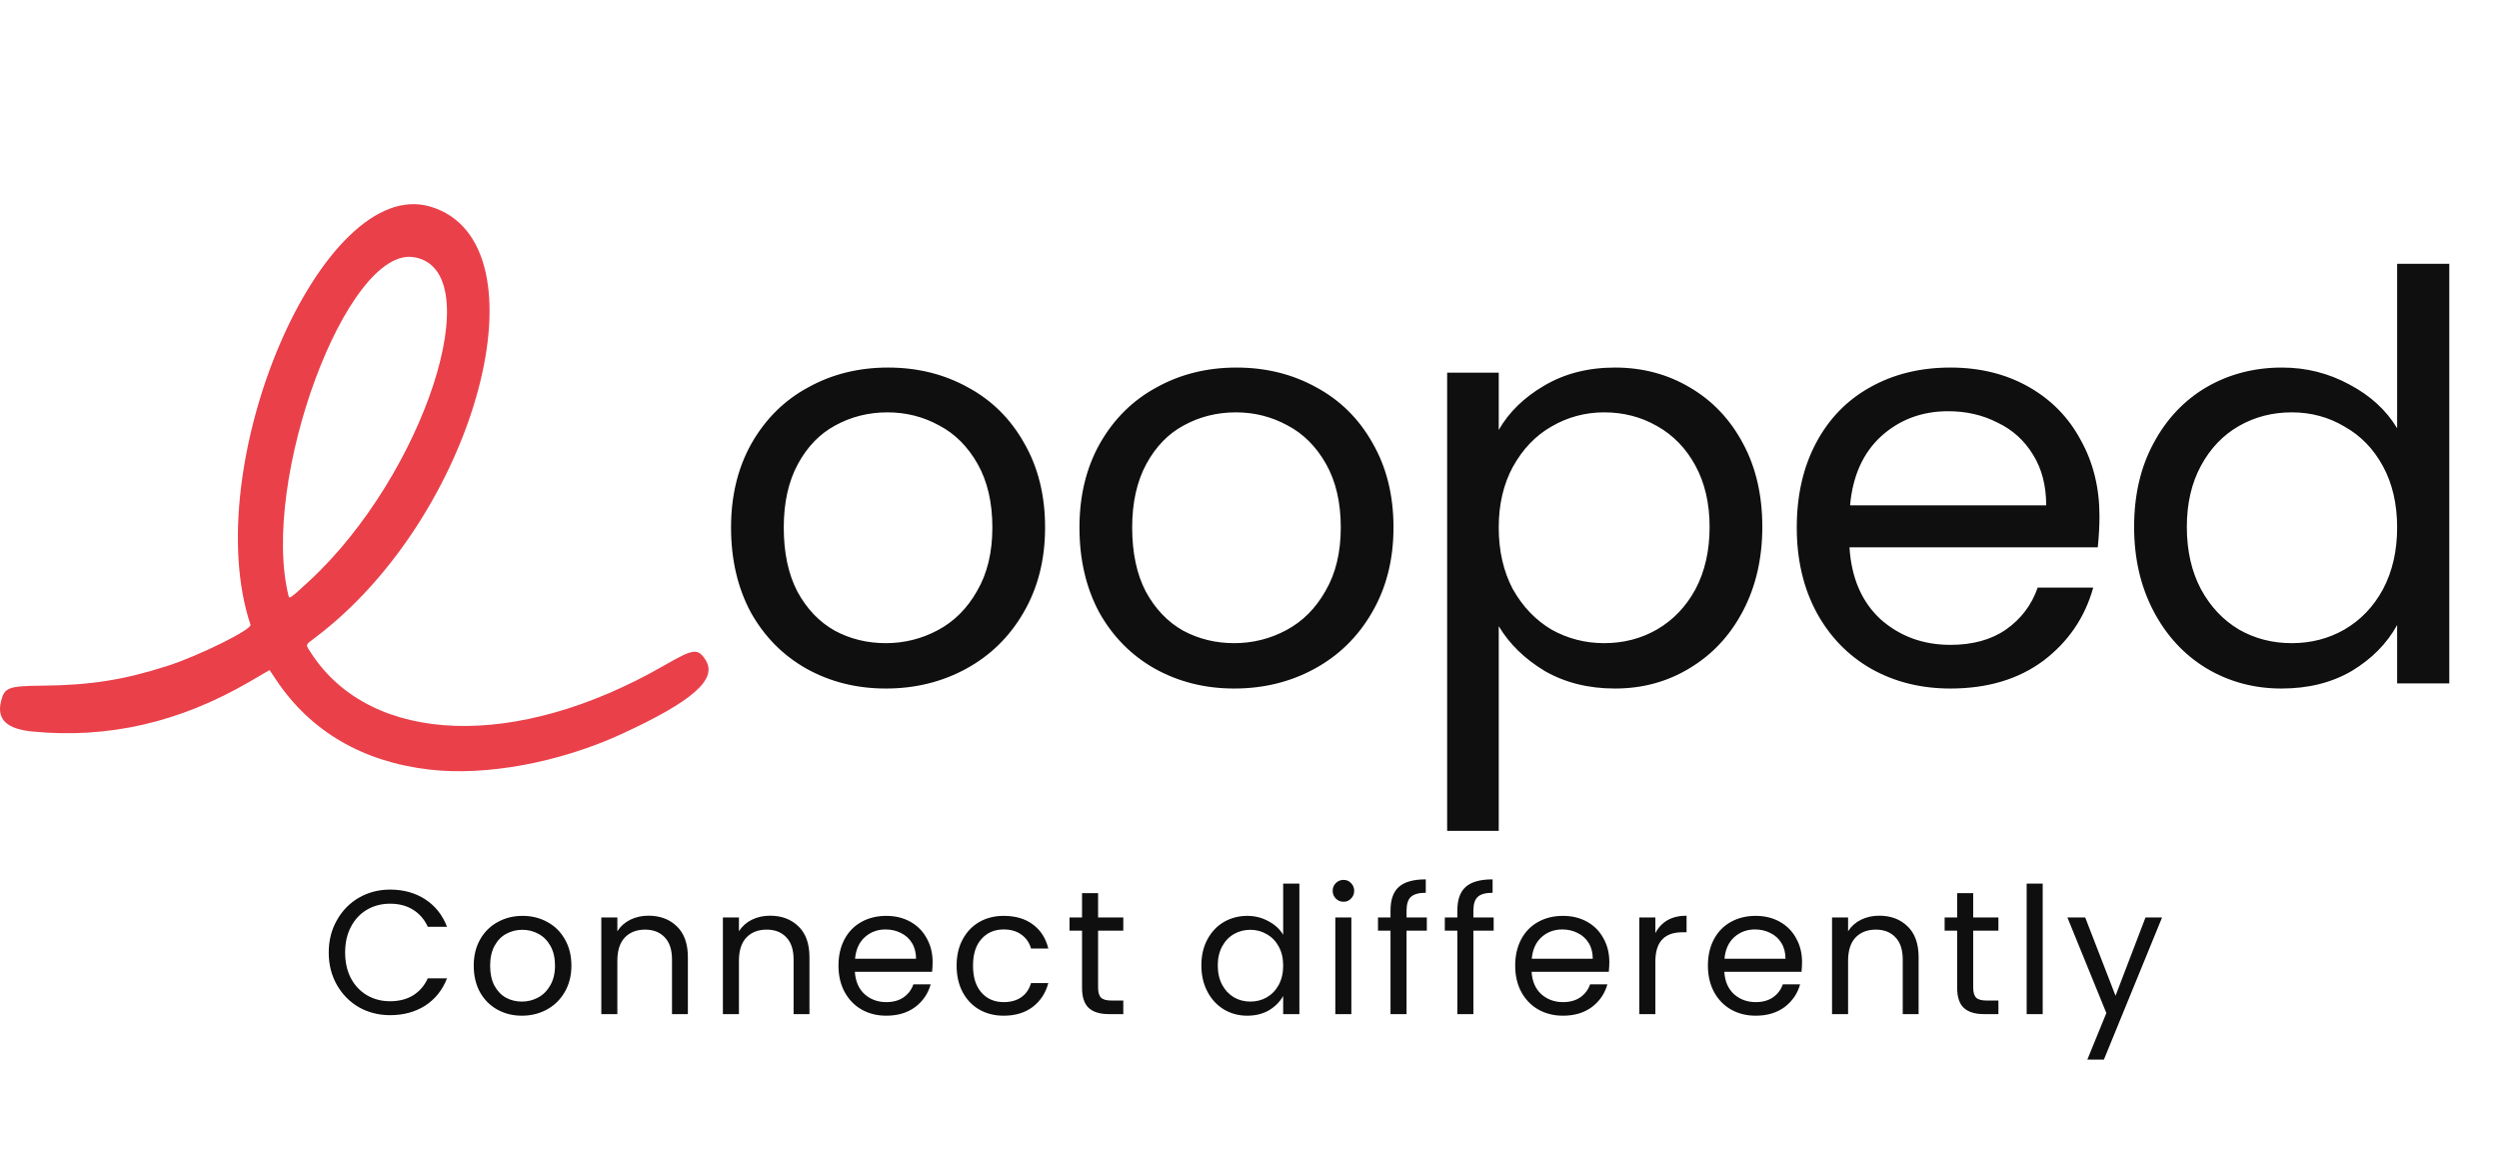
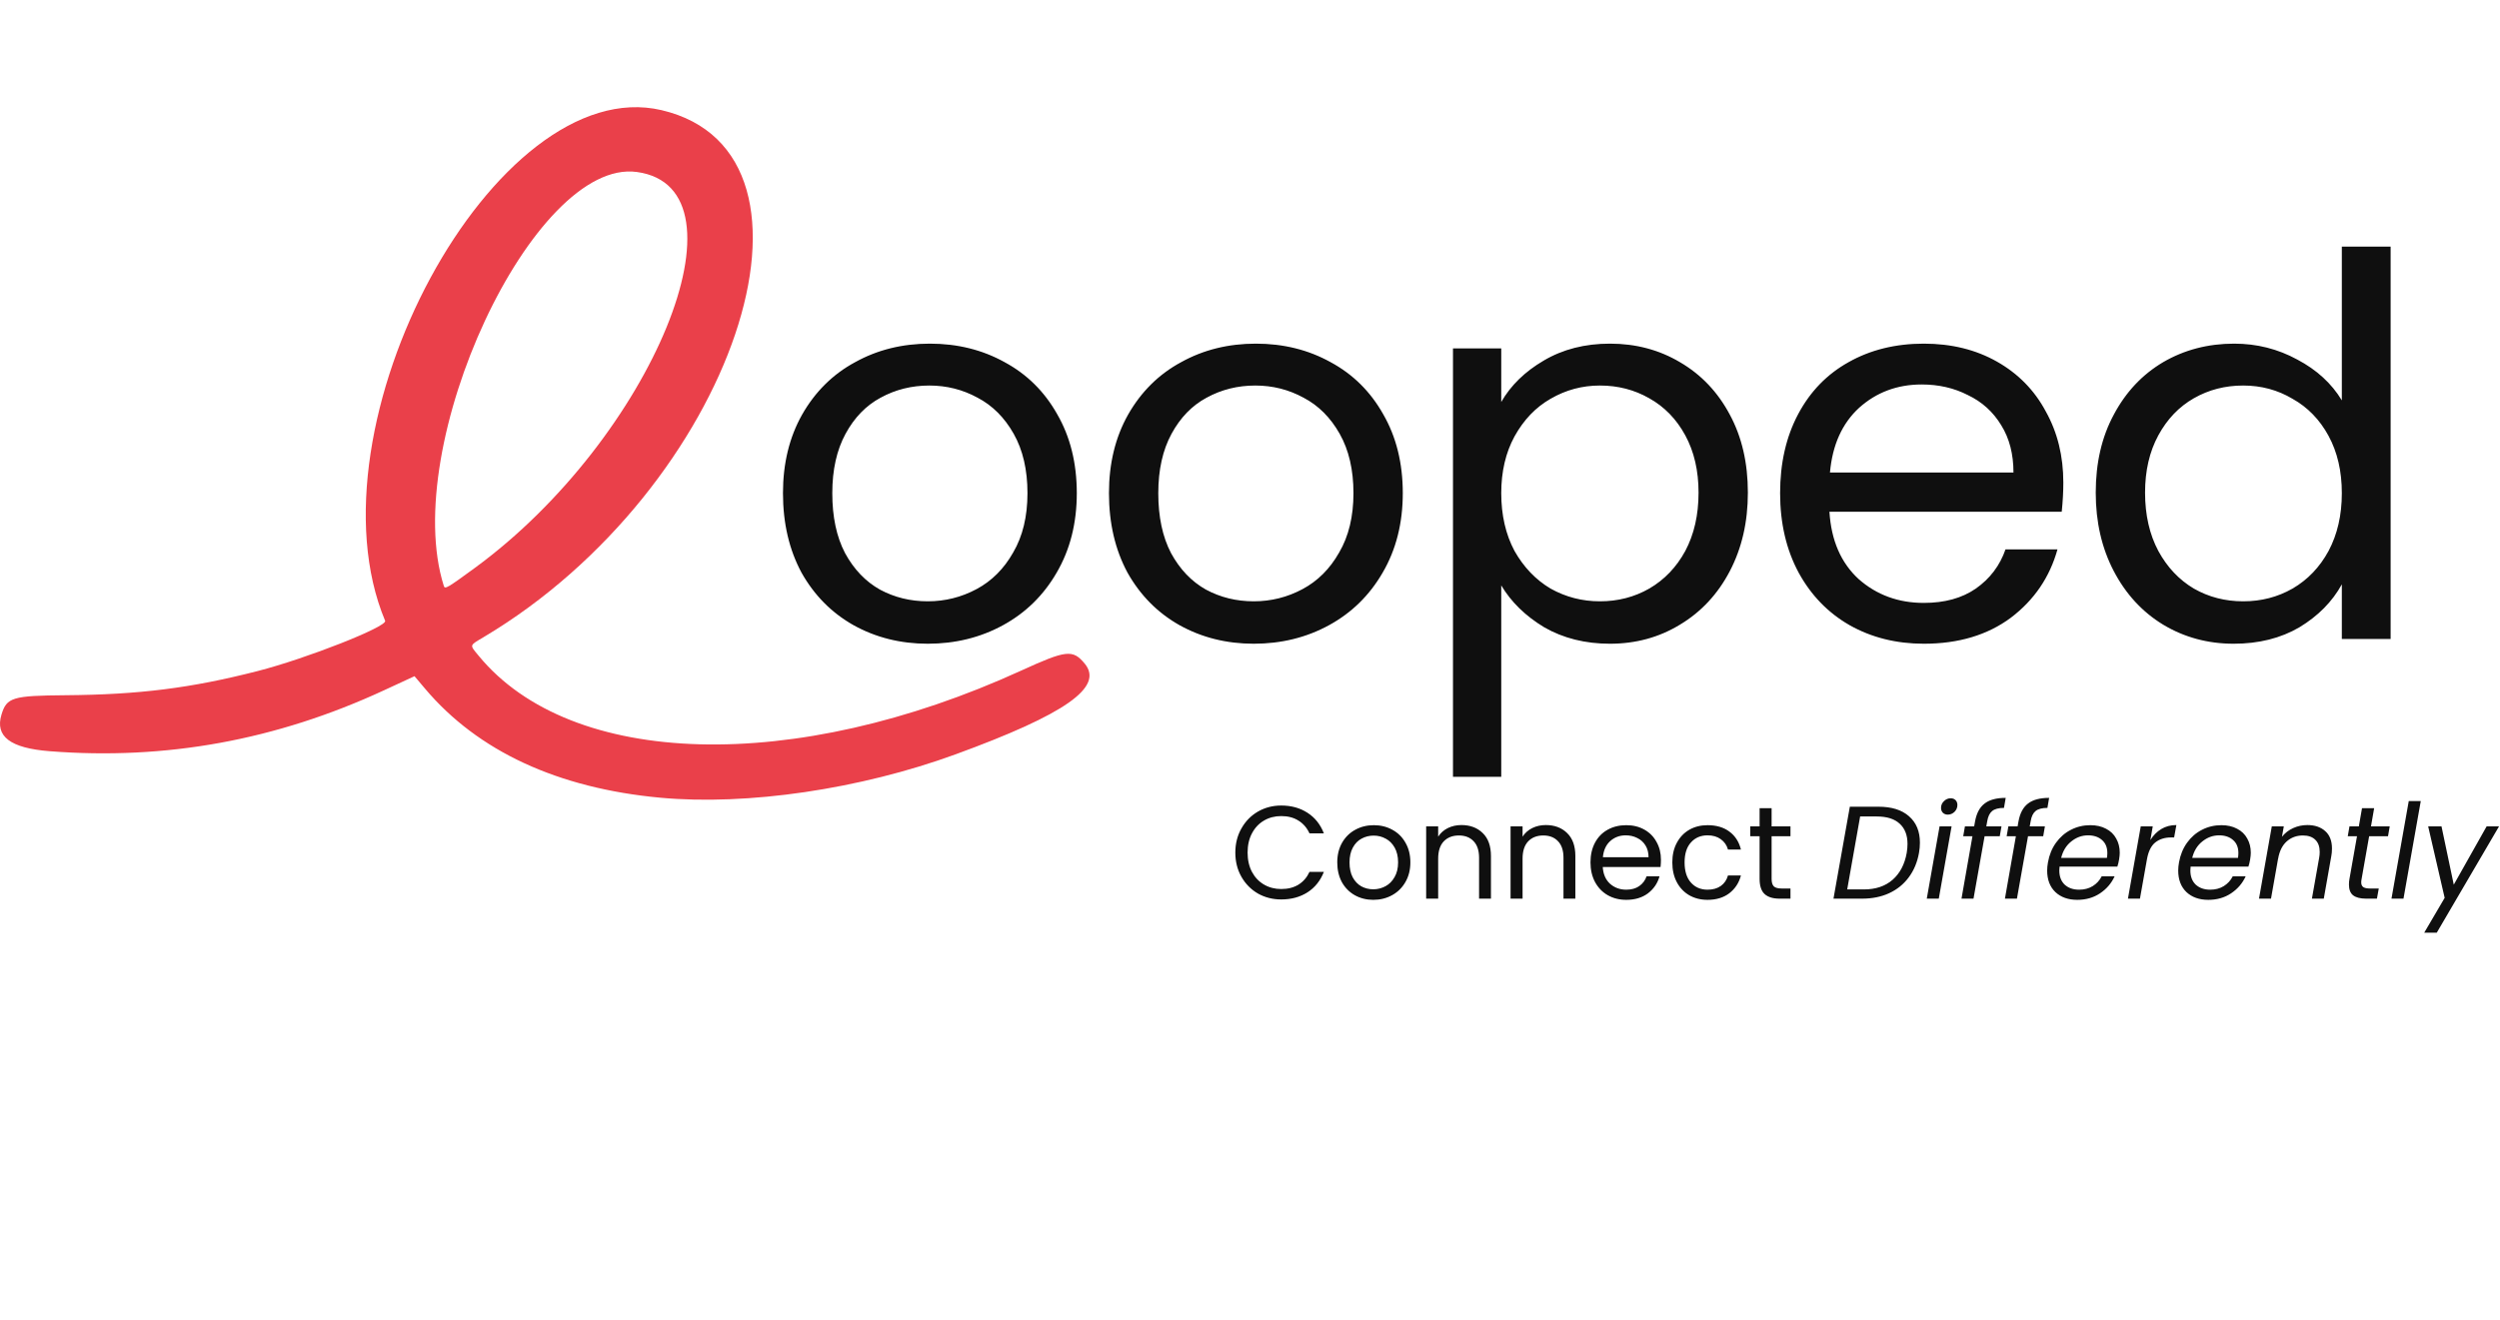
- <svg xmlns="http://www.w3.org/2000/svg" width="567" height="262" viewBox="0 0 567 262" fill="none">
-   <path d="M97.441 174.542C82.304 172.778 70.506 165.896 62.717 154.287L61.163 151.972L56.657 154.596C40.759 163.854 24.451 167.592 7.329 165.904C1.511 165.331 -0.756 163.164 0.219 159.108C0.987 155.907 1.827 155.587 9.663 155.508C20.526 155.4 28.16 154.191 38.012 151.02C45.198 148.707 57.188 142.763 56.831 141.69C44.795 105.494 73.128 39.61 97.615 46.852C124.832 54.901 108.11 117.22 71.353 144.725C69.221 146.321 69.267 146.098 70.634 148.188C84.303 169.076 117.181 170.202 150.689 150.93C157.35 147.098 158.296 146.967 160.053 149.63C162.926 153.987 157.229 159.026 140.996 166.487C126.915 172.959 110.269 176.037 97.441 174.542ZM70.071 131.859C96.241 107.752 111.338 61.345 93.989 58.337C78.714 55.688 58.918 109.095 65.491 135.222C65.653 135.862 66.011 135.599 70.071 131.859Z" fill="#EA404A" />
-   <path d="M200.98 156.158C194.378 156.158 188.376 154.657 182.974 151.656C177.658 148.655 173.456 144.411 170.37 138.923C167.369 133.35 165.868 126.919 165.868 119.631C165.868 112.429 167.412 106.084 170.498 100.597C173.671 95.023 177.958 90.779 183.36 87.864C188.761 84.863 194.806 83.362 201.494 83.362C208.182 83.362 214.227 84.863 219.629 87.864C225.03 90.779 229.275 94.981 232.361 100.468C235.534 105.955 237.12 112.343 237.12 119.631C237.12 126.919 235.491 133.35 232.233 138.923C229.06 144.411 224.73 148.655 219.243 151.656C213.755 154.657 207.668 156.158 200.98 156.158ZM200.98 145.868C205.181 145.868 209.125 144.882 212.812 142.91C216.499 140.938 219.457 137.98 221.686 134.036C224.001 130.092 225.159 125.29 225.159 119.631C225.159 113.972 224.044 109.171 221.815 105.227C219.586 101.283 216.671 98.367 213.069 96.481C209.468 94.509 205.567 93.523 201.366 93.523C197.078 93.523 193.134 94.509 189.533 96.481C186.018 98.367 183.188 101.283 181.045 105.227C178.901 109.171 177.829 113.972 177.829 119.631C177.829 125.376 178.858 130.221 180.916 134.165C183.06 138.109 185.889 141.067 189.404 143.039C192.92 144.925 196.778 145.868 200.98 145.868ZM280.032 156.158C273.429 156.158 267.428 154.657 262.026 151.656C256.71 148.655 252.508 144.411 249.422 138.923C246.421 133.35 244.92 126.919 244.92 119.631C244.92 112.429 246.464 106.084 249.55 100.597C252.723 95.023 257.01 90.779 262.412 87.864C267.813 84.863 273.858 83.362 280.546 83.362C287.234 83.362 293.279 84.863 298.681 87.864C304.082 90.779 308.327 94.981 311.413 100.468C314.586 105.955 316.172 112.343 316.172 119.631C316.172 126.919 314.543 133.35 311.285 138.923C308.112 144.411 303.782 148.655 298.295 151.656C292.807 154.657 286.72 156.158 280.032 156.158ZM280.032 145.868C284.233 145.868 288.177 144.882 291.864 142.91C295.551 140.938 298.509 137.98 300.738 134.036C303.053 130.092 304.211 125.29 304.211 119.631C304.211 113.972 303.096 109.171 300.867 105.227C298.638 101.283 295.722 98.367 292.121 96.481C288.52 94.509 284.619 93.523 280.417 93.523C276.13 93.523 272.186 94.509 268.585 96.481C265.07 98.367 262.24 101.283 260.097 105.227C257.953 109.171 256.881 113.972 256.881 119.631C256.881 125.376 257.91 130.221 259.968 134.165C262.112 138.109 264.941 141.067 268.456 143.039C271.972 144.925 275.83 145.868 280.032 145.868ZM340.049 97.51C342.364 93.48 345.794 90.136 350.338 87.478C354.968 84.734 360.327 83.362 366.415 83.362C372.674 83.362 378.333 84.863 383.392 87.864C388.536 90.865 392.566 95.109 395.481 100.597C398.396 105.998 399.854 112.3 399.854 119.503C399.854 126.619 398.396 132.964 395.481 138.537C392.566 144.111 388.536 148.441 383.392 151.527C378.333 154.614 372.674 156.158 366.415 156.158C360.413 156.158 355.097 154.829 350.467 152.171C345.922 149.427 342.45 146.04 340.049 142.01V188.439H328.345V84.52H340.049V97.51ZM387.893 119.503C387.893 114.187 386.821 109.557 384.678 105.612C382.534 101.668 379.619 98.667 375.932 96.61C372.331 94.552 368.344 93.523 363.971 93.523C359.684 93.523 355.697 94.595 352.01 96.738C348.409 98.796 345.493 101.84 343.264 105.87C341.121 109.814 340.049 114.401 340.049 119.631C340.049 124.947 341.121 129.62 343.264 133.65C345.493 137.594 348.409 140.638 352.01 142.782C355.697 144.84 359.684 145.868 363.971 145.868C368.344 145.868 372.331 144.84 375.932 142.782C379.619 140.638 382.534 137.594 384.678 133.65C386.821 129.62 387.893 124.904 387.893 119.503ZM476.351 117.059C476.351 119.288 476.222 121.646 475.965 124.133H419.632C420.061 131.078 422.419 136.523 426.706 140.467C431.079 144.325 436.352 146.254 442.525 146.254C447.584 146.254 451.786 145.097 455.13 142.782C458.559 140.381 460.96 137.208 462.332 133.264H474.936C473.05 140.038 469.277 145.568 463.618 149.855C457.959 154.057 450.928 156.158 442.525 156.158C435.838 156.158 429.836 154.657 424.52 151.656C419.289 148.655 415.174 144.411 412.173 138.923C409.172 133.35 407.671 126.919 407.671 119.631C407.671 112.343 409.129 105.955 412.044 100.468C414.959 94.981 419.032 90.779 424.262 87.864C429.578 84.863 435.666 83.362 442.525 83.362C449.213 83.362 455.13 84.82 460.274 87.735C465.419 90.65 469.363 94.68 472.107 99.825C474.936 104.884 476.351 110.628 476.351 117.059ZM464.261 114.615C464.261 110.157 463.275 106.341 461.303 103.169C459.331 99.911 456.63 97.467 453.2 95.838C449.856 94.123 446.127 93.266 442.011 93.266C436.095 93.266 431.036 95.152 426.835 98.925C422.719 102.697 420.361 107.928 419.761 114.615H464.261ZM484.211 119.503C484.211 112.3 485.669 105.998 488.584 100.597C491.499 95.109 495.486 90.865 500.545 87.864C505.69 84.863 511.434 83.362 517.779 83.362C523.267 83.362 528.369 84.648 533.084 87.221C537.8 89.707 541.401 93.008 543.888 97.124V59.826H555.72V155H543.888V141.753C541.573 145.954 538.143 149.427 533.599 152.171C529.054 154.829 523.738 156.158 517.651 156.158C511.392 156.158 505.69 154.614 500.545 151.527C495.486 148.441 491.499 144.111 488.584 138.537C485.669 132.964 484.211 126.619 484.211 119.503ZM543.888 119.631C543.888 114.315 542.816 109.685 540.673 105.741C538.529 101.797 535.614 98.796 531.927 96.738C528.326 94.595 524.339 93.523 519.966 93.523C515.593 93.523 511.606 94.552 508.005 96.61C504.404 98.667 501.531 101.668 499.388 105.612C497.244 109.557 496.172 114.187 496.172 119.503C496.172 124.904 497.244 129.62 499.388 133.65C501.531 137.594 504.404 140.638 508.005 142.782C511.606 144.84 515.593 145.868 519.966 145.868C524.339 145.868 528.326 144.84 531.927 142.782C535.614 140.638 538.529 137.594 540.673 133.65C542.816 129.62 543.888 124.947 543.888 119.631Z" fill="#0F0F0F" />
-   <path d="M74.587 216.04C74.587 213.32 75.201 210.88 76.427 208.72C77.654 206.533 79.32 204.827 81.427 203.6C83.561 202.373 85.921 201.76 88.507 201.76C91.547 201.76 94.201 202.493 96.467 203.96C98.734 205.427 100.387 207.507 101.427 210.2H97.067C96.294 208.52 95.174 207.227 93.707 206.32C92.267 205.413 90.534 204.96 88.507 204.96C86.561 204.96 84.814 205.413 83.267 206.32C81.721 207.227 80.507 208.52 79.627 210.2C78.747 211.853 78.307 213.8 78.307 216.04C78.307 218.253 78.747 220.2 79.627 221.88C80.507 223.533 81.721 224.813 83.267 225.72C84.814 226.627 86.561 227.08 88.507 227.08C90.534 227.08 92.267 226.64 93.707 225.76C95.174 224.853 96.294 223.56 97.067 221.88H101.427C100.387 224.547 98.734 226.613 96.467 228.08C94.201 229.52 91.547 230.24 88.507 230.24C85.921 230.24 83.561 229.64 81.427 228.44C79.32 227.213 77.654 225.52 76.427 223.36C75.201 221.2 74.587 218.76 74.587 216.04ZM118.406 230.36C116.352 230.36 114.486 229.893 112.806 228.96C111.152 228.027 109.846 226.707 108.886 225C107.952 223.267 107.486 221.267 107.486 219C107.486 216.76 107.966 214.787 108.926 213.08C109.912 211.347 111.246 210.027 112.926 209.12C114.606 208.187 116.486 207.72 118.566 207.72C120.646 207.72 122.526 208.187 124.206 209.12C125.886 210.027 127.206 211.333 128.166 213.04C129.152 214.747 129.646 216.733 129.646 219C129.646 221.267 129.139 223.267 128.126 225C127.139 226.707 125.792 228.027 124.086 228.96C122.379 229.893 120.486 230.36 118.406 230.36ZM118.406 227.16C119.712 227.16 120.939 226.853 122.086 226.24C123.232 225.627 124.152 224.707 124.846 223.48C125.566 222.253 125.926 220.76 125.926 219C125.926 217.24 125.579 215.747 124.886 214.52C124.192 213.293 123.286 212.387 122.166 211.8C121.046 211.187 119.832 210.88 118.526 210.88C117.192 210.88 115.966 211.187 114.846 211.8C113.752 212.387 112.872 213.293 112.206 214.52C111.539 215.747 111.206 217.24 111.206 219C111.206 220.787 111.526 222.293 112.166 223.52C112.832 224.747 113.712 225.667 114.806 226.28C115.899 226.867 117.099 227.16 118.406 227.16ZM147.112 207.68C149.778 207.68 151.938 208.493 153.592 210.12C155.245 211.72 156.072 214.04 156.072 217.08V230H152.472V217.6C152.472 215.413 151.925 213.747 150.832 212.6C149.738 211.427 148.245 210.84 146.352 210.84C144.432 210.84 142.898 211.44 141.752 212.64C140.632 213.84 140.072 215.587 140.072 217.88V230H136.432V208.08H140.072V211.2C140.792 210.08 141.765 209.213 142.992 208.6C144.245 207.987 145.618 207.68 147.112 207.68ZM174.698 207.68C177.364 207.68 179.524 208.493 181.178 210.12C182.831 211.72 183.658 214.04 183.658 217.08V230H180.058V217.6C180.058 215.413 179.511 213.747 178.418 212.6C177.324 211.427 175.831 210.84 173.938 210.84C172.018 210.84 170.484 211.44 169.338 212.64C168.218 213.84 167.658 215.587 167.658 217.88V230H164.018V208.08H167.658V211.2C168.378 210.08 169.351 209.213 170.578 208.6C171.831 207.987 173.204 207.68 174.698 207.68ZM211.603 218.2C211.603 218.893 211.563 219.627 211.483 220.4H193.963C194.097 222.56 194.83 224.253 196.163 225.48C197.523 226.68 199.163 227.28 201.083 227.28C202.657 227.28 203.963 226.92 205.003 226.2C206.07 225.453 206.817 224.467 207.243 223.24H211.163C210.577 225.347 209.403 227.067 207.643 228.4C205.883 229.707 203.697 230.36 201.083 230.36C199.003 230.36 197.137 229.893 195.483 228.96C193.857 228.027 192.577 226.707 191.643 225C190.71 223.267 190.243 221.267 190.243 219C190.243 216.733 190.697 214.747 191.603 213.04C192.51 211.333 193.777 210.027 195.403 209.12C197.057 208.187 198.95 207.72 201.083 207.72C203.163 207.72 205.003 208.173 206.603 209.08C208.203 209.987 209.43 211.24 210.283 212.84C211.163 214.413 211.603 216.2 211.603 218.2ZM207.843 217.44C207.843 216.053 207.537 214.867 206.923 213.88C206.31 212.867 205.47 212.107 204.403 211.6C203.363 211.067 202.203 210.8 200.923 210.8C199.083 210.8 197.51 211.387 196.203 212.56C194.923 213.733 194.19 215.36 194.003 217.44H207.843ZM217.048 219C217.048 216.733 217.501 214.76 218.408 213.08C219.315 211.373 220.568 210.053 222.168 209.12C223.795 208.187 225.648 207.72 227.728 207.72C230.421 207.72 232.635 208.373 234.368 209.68C236.128 210.987 237.288 212.8 237.848 215.12H233.928C233.555 213.787 232.821 212.733 231.728 211.96C230.661 211.187 229.328 210.8 227.728 210.8C225.648 210.8 223.968 211.52 222.688 212.96C221.408 214.373 220.768 216.387 220.768 219C220.768 221.64 221.408 223.68 222.688 225.12C223.968 226.56 225.648 227.28 227.728 227.28C229.328 227.28 230.661 226.907 231.728 226.16C232.795 225.413 233.528 224.347 233.928 222.96H237.848C237.261 225.2 236.088 227 234.328 228.36C232.568 229.693 230.368 230.36 227.728 230.36C225.648 230.36 223.795 229.893 222.168 228.96C220.568 228.027 219.315 226.707 218.408 225C217.501 223.293 217.048 221.293 217.048 219ZM249.145 211.08V224C249.145 225.067 249.372 225.827 249.825 226.28C250.278 226.707 251.065 226.92 252.185 226.92H254.865V230H251.585C249.558 230 248.038 229.533 247.025 228.6C246.012 227.667 245.505 226.133 245.505 224V211.08H242.665V208.08H245.505V202.56H249.145V208.08H254.865V211.08H249.145ZM272.579 218.96C272.579 216.72 273.033 214.76 273.939 213.08C274.846 211.373 276.086 210.053 277.659 209.12C279.259 208.187 281.046 207.72 283.019 207.72C284.726 207.72 286.313 208.12 287.779 208.92C289.246 209.693 290.366 210.72 291.139 212V200.4H294.819V230H291.139V225.88C290.419 227.187 289.353 228.267 287.939 229.12C286.526 229.947 284.873 230.36 282.979 230.36C281.033 230.36 279.259 229.88 277.659 228.92C276.086 227.96 274.846 226.613 273.939 224.88C273.033 223.147 272.579 221.173 272.579 218.96ZM291.139 219C291.139 217.347 290.806 215.907 290.139 214.68C289.473 213.453 288.566 212.52 287.419 211.88C286.299 211.213 285.059 210.88 283.699 210.88C282.339 210.88 281.099 211.2 279.979 211.84C278.859 212.48 277.966 213.413 277.299 214.64C276.633 215.867 276.299 217.307 276.299 218.96C276.299 220.64 276.633 222.107 277.299 223.36C277.966 224.587 278.859 225.533 279.979 226.2C281.099 226.84 282.339 227.16 283.699 227.16C285.059 227.16 286.299 226.84 287.419 226.2C288.566 225.533 289.473 224.587 290.139 223.36C290.806 222.107 291.139 220.653 291.139 219ZM304.851 204.52C304.157 204.52 303.571 204.28 303.091 203.8C302.611 203.32 302.371 202.733 302.371 202.04C302.371 201.347 302.611 200.76 303.091 200.28C303.571 199.8 304.157 199.56 304.851 199.56C305.517 199.56 306.077 199.8 306.531 200.28C307.011 200.76 307.251 201.347 307.251 202.04C307.251 202.733 307.011 203.32 306.531 203.8C306.077 204.28 305.517 204.52 304.851 204.52ZM306.611 208.08V230H302.971V208.08H306.611ZM323.734 211.08H319.134V230H315.494V211.08H312.654V208.08H315.494V206.52C315.494 204.067 316.121 202.28 317.374 201.16C318.654 200.013 320.694 199.44 323.494 199.44V202.48C321.894 202.48 320.761 202.8 320.094 203.44C319.454 204.053 319.134 205.08 319.134 206.52V208.08H323.734V211.08ZM338.898 211.08H334.298V230H330.658V211.08H327.818V208.08H330.658V206.52C330.658 204.067 331.285 202.28 332.538 201.16C333.818 200.013 335.858 199.44 338.658 199.44V202.48C337.058 202.48 335.925 202.8 335.258 203.44C334.618 204.053 334.298 205.08 334.298 206.52V208.08H338.898V211.08ZM365.143 218.2C365.143 218.893 365.103 219.627 365.023 220.4H347.503C347.636 222.56 348.369 224.253 349.703 225.48C351.063 226.68 352.703 227.28 354.623 227.28C356.196 227.28 357.503 226.92 358.543 226.2C359.609 225.453 360.356 224.467 360.783 223.24H364.703C364.116 225.347 362.943 227.067 361.183 228.4C359.423 229.707 357.236 230.36 354.623 230.36C352.543 230.36 350.676 229.893 349.023 228.96C347.396 228.027 346.116 226.707 345.183 225C344.249 223.267 343.783 221.267 343.783 219C343.783 216.733 344.236 214.747 345.143 213.04C346.049 211.333 347.316 210.027 348.943 209.12C350.596 208.187 352.489 207.72 354.623 207.72C356.703 207.72 358.543 208.173 360.143 209.08C361.743 209.987 362.969 211.24 363.823 212.84C364.703 214.413 365.143 216.2 365.143 218.2ZM361.383 217.44C361.383 216.053 361.076 214.867 360.463 213.88C359.849 212.867 359.009 212.107 357.943 211.6C356.903 211.067 355.743 210.8 354.463 210.8C352.623 210.8 351.049 211.387 349.743 212.56C348.463 213.733 347.729 215.36 347.543 217.44H361.383ZM375.587 211.64C376.227 210.387 377.134 209.413 378.307 208.72C379.507 208.027 380.961 207.68 382.667 207.68V211.44H381.707C377.627 211.44 375.587 213.653 375.587 218.08V230H371.947V208.08H375.587V211.64ZM408.869 218.2C408.869 218.893 408.829 219.627 408.749 220.4H391.229C391.362 222.56 392.096 224.253 393.429 225.48C394.789 226.68 396.429 227.28 398.349 227.28C399.922 227.28 401.229 226.92 402.269 226.2C403.336 225.453 404.082 224.467 404.509 223.24H408.429C407.842 225.347 406.669 227.067 404.909 228.4C403.149 229.707 400.962 230.36 398.349 230.36C396.269 230.36 394.402 229.893 392.749 228.96C391.122 228.027 389.842 226.707 388.909 225C387.976 223.267 387.509 221.267 387.509 219C387.509 216.733 387.962 214.747 388.869 213.04C389.776 211.333 391.042 210.027 392.669 209.12C394.322 208.187 396.216 207.72 398.349 207.72C400.429 207.72 402.269 208.173 403.869 209.08C405.469 209.987 406.696 211.24 407.549 212.84C408.429 214.413 408.869 216.2 408.869 218.2ZM405.109 217.44C405.109 216.053 404.802 214.867 404.189 213.88C403.576 212.867 402.736 212.107 401.669 211.6C400.629 211.067 399.469 210.8 398.189 210.8C396.349 210.8 394.776 211.387 393.469 212.56C392.189 213.733 391.456 215.36 391.269 217.44H405.109ZM426.354 207.68C429.02 207.68 431.18 208.493 432.834 210.12C434.487 211.72 435.314 214.04 435.314 217.08V230H431.714V217.6C431.714 215.413 431.167 213.747 430.074 212.6C428.98 211.427 427.487 210.84 425.594 210.84C423.674 210.84 422.14 211.44 420.994 212.64C419.874 213.84 419.314 215.587 419.314 217.88V230H415.674V208.08H419.314V211.2C420.034 210.08 421.007 209.213 422.234 208.6C423.487 207.987 424.86 207.68 426.354 207.68ZM447.7 211.08V224C447.7 225.067 447.926 225.827 448.38 226.28C448.833 226.707 449.62 226.92 450.74 226.92H453.42V230H450.14C448.113 230 446.593 229.533 445.58 228.6C444.566 227.667 444.06 226.133 444.06 224V211.08H441.22V208.08H444.06V202.56H447.7V208.08H453.42V211.08H447.7ZM463.47 200.4V230H459.83V200.4H463.47ZM490.554 208.08L477.354 240.32H473.594L477.914 229.76L469.074 208.08H473.114L479.994 225.84L486.794 208.08H490.554Z" fill="#0F0F0F" />
+ <svg xmlns="http://www.w3.org/2000/svg" width="606" height="320" viewBox="0 0 606 320" fill="none">
+   <path d="M160.136 193.514C135.259 191.21 115.87 182.22 103.07 167.056L100.517 164.032L93.112 167.459C66.983 179.553 40.183 184.436 12.044 182.231C2.484 181.482 -1.242 178.652 0.359 173.354C1.623 169.172 3.003 168.754 15.88 168.651C33.733 168.51 46.278 166.931 62.47 162.789C74.279 159.768 93.983 152.003 93.396 150.602C73.617 103.32 120.179 17.26 160.422 26.72C205.149 37.234 177.669 118.637 117.263 154.566C113.758 156.651 113.834 156.359 116.081 159.089C138.544 186.374 192.576 187.845 247.644 162.671C258.591 157.666 260.146 157.495 263.033 160.973C267.755 166.664 258.392 173.246 231.714 182.992C208.572 191.446 181.216 195.467 160.136 193.514ZM115.156 137.76C158.164 106.271 182.974 45.651 154.462 41.722C129.359 38.262 96.827 108.025 107.629 142.153C107.894 142.989 108.483 142.645 115.156 137.76Z" fill="#EA404A" />
+   <path d="M224.98 156.158C218.378 156.158 212.376 154.657 206.974 151.656C201.658 148.655 197.456 144.411 194.37 138.923C191.369 133.35 189.868 126.919 189.868 119.631C189.868 112.429 191.412 106.084 194.498 100.597C197.671 95.023 201.958 90.779 207.36 87.864C212.761 84.863 218.806 83.362 225.494 83.362C232.182 83.362 238.227 84.863 243.629 87.864C249.03 90.779 253.275 94.981 256.361 100.468C259.534 105.955 261.12 112.343 261.12 119.631C261.12 126.919 259.491 133.35 256.233 138.923C253.06 144.411 248.73 148.655 243.243 151.656C237.755 154.657 231.668 156.158 224.98 156.158ZM224.98 145.868C229.181 145.868 233.125 144.882 236.812 142.91C240.499 140.938 243.457 137.98 245.686 134.036C248.001 130.092 249.159 125.29 249.159 119.631C249.159 113.972 248.044 109.171 245.815 105.227C243.586 101.283 240.671 98.367 237.069 96.481C233.468 94.509 229.567 93.523 225.366 93.523C221.078 93.523 217.134 94.509 213.533 96.481C210.018 98.367 207.188 101.283 205.045 105.227C202.901 109.171 201.829 113.972 201.829 119.631C201.829 125.376 202.858 130.221 204.916 134.165C207.06 138.109 209.889 141.067 213.404 143.039C216.92 144.925 220.778 145.868 224.98 145.868ZM304.032 156.158C297.429 156.158 291.428 154.657 286.026 151.656C280.71 148.655 276.508 144.411 273.422 138.923C270.421 133.35 268.92 126.919 268.92 119.631C268.92 112.429 270.464 106.084 273.55 100.597C276.723 95.023 281.01 90.779 286.412 87.864C291.813 84.863 297.858 83.362 304.546 83.362C311.234 83.362 317.279 84.863 322.681 87.864C328.082 90.779 332.327 94.981 335.413 100.468C338.586 105.955 340.172 112.343 340.172 119.631C340.172 126.919 338.543 133.35 335.285 138.923C332.112 144.411 327.782 148.655 322.295 151.656C316.807 154.657 310.72 156.158 304.032 156.158ZM304.032 145.868C308.233 145.868 312.177 144.882 315.864 142.91C319.551 140.938 322.509 137.98 324.738 134.036C327.053 130.092 328.211 125.29 328.211 119.631C328.211 113.972 327.096 109.171 324.867 105.227C322.638 101.283 319.722 98.367 316.121 96.481C312.52 94.509 308.619 93.523 304.417 93.523C300.13 93.523 296.186 94.509 292.585 96.481C289.07 98.367 286.24 101.283 284.097 105.227C281.953 109.171 280.881 113.972 280.881 119.631C280.881 125.376 281.91 130.221 283.968 134.165C286.112 138.109 288.941 141.067 292.456 143.039C295.972 144.925 299.83 145.868 304.032 145.868ZM364.049 97.51C366.364 93.48 369.794 90.136 374.338 87.478C378.968 84.734 384.327 83.362 390.415 83.362C396.674 83.362 402.333 84.863 407.392 87.864C412.536 90.865 416.566 95.109 419.481 100.597C422.396 105.998 423.854 112.3 423.854 119.503C423.854 126.619 422.396 132.964 419.481 138.537C416.566 144.111 412.536 148.441 407.392 151.527C402.333 154.614 396.674 156.158 390.415 156.158C384.413 156.158 379.097 154.829 374.467 152.171C369.922 149.427 366.45 146.04 364.049 142.01V188.439H352.345V84.52H364.049V97.51ZM411.893 119.503C411.893 114.187 410.821 109.557 408.678 105.612C406.534 101.668 403.619 98.667 399.932 96.61C396.331 94.552 392.344 93.523 387.971 93.523C383.684 93.523 379.697 94.595 376.01 96.738C372.409 98.796 369.493 101.84 367.264 105.87C365.121 109.814 364.049 114.401 364.049 119.631C364.049 124.947 365.121 129.62 367.264 133.65C369.493 137.594 372.409 140.638 376.01 142.782C379.697 144.84 383.684 145.868 387.971 145.868C392.344 145.868 396.331 144.84 399.932 142.782C403.619 140.638 406.534 137.594 408.678 133.65C410.821 129.62 411.893 124.904 411.893 119.503ZM500.351 117.059C500.351 119.288 500.222 121.646 499.965 124.133H443.632C444.061 131.078 446.419 136.523 450.706 140.467C455.079 144.325 460.352 146.254 466.525 146.254C471.584 146.254 475.786 145.097 479.13 142.782C482.559 140.381 484.96 137.208 486.332 133.264H498.936C497.05 140.038 493.277 145.568 487.618 149.855C481.959 154.057 474.928 156.158 466.525 156.158C459.838 156.158 453.836 154.657 448.52 151.656C443.289 148.655 439.174 144.411 436.173 138.923C433.172 133.35 431.671 126.919 431.671 119.631C431.671 112.343 433.129 105.955 436.044 100.468C438.959 94.981 443.032 90.779 448.262 87.864C453.578 84.863 459.666 83.362 466.525 83.362C473.213 83.362 479.13 84.82 484.274 87.735C489.419 90.65 493.363 94.68 496.107 99.825C498.936 104.884 500.351 110.628 500.351 117.059ZM488.261 114.615C488.261 110.157 487.275 106.341 485.303 103.169C483.331 99.911 480.63 97.467 477.2 95.838C473.856 94.123 470.127 93.266 466.011 93.266C460.095 93.266 455.036 95.152 450.835 98.925C446.719 102.697 444.361 107.928 443.761 114.615H488.261ZM508.211 119.503C508.211 112.3 509.669 105.998 512.584 100.597C515.499 95.109 519.486 90.865 524.545 87.864C529.69 84.863 535.434 83.362 541.779 83.362C547.267 83.362 552.369 84.648 557.084 87.221C561.8 89.707 565.401 93.008 567.888 97.124V59.826H579.72V155H567.888V141.753C565.573 145.954 562.143 149.427 557.599 152.171C553.054 154.829 547.738 156.158 541.651 156.158C535.392 156.158 529.69 154.614 524.545 151.527C519.486 148.441 515.499 144.111 512.584 138.537C509.669 132.964 508.211 126.619 508.211 119.503ZM567.888 119.631C567.888 114.315 566.816 109.685 564.673 105.741C562.529 101.797 559.614 98.796 555.927 96.738C552.326 94.595 548.339 93.523 543.966 93.523C539.593 93.523 535.606 94.552 532.005 96.61C528.404 98.667 525.531 101.668 523.388 105.612C521.244 109.557 520.172 114.187 520.172 119.503C520.172 124.904 521.244 129.62 523.388 133.65C525.531 137.594 528.404 140.638 532.005 142.782C535.606 144.84 539.593 145.868 543.966 145.868C548.339 145.868 552.326 144.84 555.927 142.782C559.614 140.638 562.529 137.594 564.673 133.65C566.816 129.62 567.888 124.947 567.888 119.631Z" fill="#0F0F0F" />
+   <path d="M299.564 206.832C299.564 204.656 300.054 202.704 301.036 200.976C302.017 199.227 303.35 197.861 305.036 196.88C306.742 195.899 308.63 195.408 310.7 195.408C313.132 195.408 315.254 195.995 317.068 197.168C318.881 198.341 320.204 200.005 321.036 202.16H317.548C316.929 200.816 316.033 199.781 314.86 199.056C313.708 198.331 312.321 197.968 310.7 197.968C309.142 197.968 307.745 198.331 306.508 199.056C305.27 199.781 304.3 200.816 303.596 202.16C302.892 203.483 302.54 205.04 302.54 206.832C302.54 208.603 302.892 210.16 303.596 211.504C304.3 212.827 305.27 213.851 306.508 214.576C307.745 215.301 309.142 215.664 310.7 215.664C312.321 215.664 313.708 215.312 314.86 214.608C316.033 213.883 316.929 212.848 317.548 211.504H321.036C320.204 213.637 318.881 215.291 317.068 216.464C315.254 217.616 313.132 218.192 310.7 218.192C308.63 218.192 306.742 217.712 305.036 216.752C303.35 215.771 302.017 214.416 301.036 212.688C300.054 210.96 299.564 209.008 299.564 206.832ZM333.018 218.288C331.376 218.288 329.882 217.915 328.538 217.168C327.216 216.421 326.17 215.365 325.402 214C324.656 212.613 324.282 211.013 324.282 209.2C324.282 207.408 324.666 205.829 325.434 204.464C326.224 203.077 327.29 202.021 328.634 201.296C329.978 200.549 331.482 200.176 333.146 200.176C334.81 200.176 336.314 200.549 337.658 201.296C339.002 202.021 340.058 203.067 340.826 204.432C341.616 205.797 342.01 207.387 342.01 209.2C342.01 211.013 341.605 212.613 340.794 214C340.005 215.365 338.928 216.421 337.562 217.168C336.197 217.915 334.682 218.288 333.018 218.288ZM333.018 215.728C334.064 215.728 335.045 215.483 335.962 214.992C336.88 214.501 337.616 213.765 338.17 212.784C338.746 211.803 339.034 210.608 339.034 209.2C339.034 207.792 338.757 206.597 338.202 205.616C337.648 204.635 336.922 203.909 336.026 203.44C335.13 202.949 334.16 202.704 333.114 202.704C332.048 202.704 331.066 202.949 330.17 203.44C329.296 203.909 328.592 204.635 328.058 205.616C327.525 206.597 327.258 207.792 327.258 209.2C327.258 210.629 327.514 211.835 328.026 212.816C328.56 213.797 329.264 214.533 330.138 215.024C331.013 215.493 331.973 215.728 333.018 215.728ZM354.383 200.144C356.516 200.144 358.244 200.795 359.567 202.096C360.89 203.376 361.551 205.232 361.551 207.664V218H358.671V208.08C358.671 206.331 358.234 204.997 357.359 204.08C356.484 203.141 355.29 202.672 353.775 202.672C352.239 202.672 351.012 203.152 350.095 204.112C349.199 205.072 348.751 206.469 348.751 208.304V218H345.839V200.464H348.751V202.96C349.327 202.064 350.106 201.371 351.087 200.88C352.09 200.389 353.188 200.144 354.383 200.144ZM374.852 200.144C376.985 200.144 378.713 200.795 380.036 202.096C381.358 203.376 382.02 205.232 382.02 207.664V218H379.14V208.08C379.14 206.331 378.702 204.997 377.828 204.08C376.953 203.141 375.758 202.672 374.244 202.672C372.708 202.672 371.481 203.152 370.564 204.112C369.668 205.072 369.22 206.469 369.22 208.304V218H366.308V200.464H369.22V202.96C369.796 202.064 370.574 201.371 371.556 200.88C372.558 200.389 373.657 200.144 374.852 200.144ZM402.777 208.56C402.777 209.115 402.745 209.701 402.681 210.32H388.665C388.771 212.048 389.358 213.403 390.425 214.384C391.513 215.344 392.825 215.824 394.361 215.824C395.619 215.824 396.665 215.536 397.497 214.96C398.35 214.363 398.947 213.573 399.289 212.592H402.425C401.955 214.277 401.017 215.653 399.609 216.72C398.201 217.765 396.451 218.288 394.361 218.288C392.697 218.288 391.203 217.915 389.881 217.168C388.579 216.421 387.555 215.365 386.809 214C386.062 212.613 385.689 211.013 385.689 209.2C385.689 207.387 386.051 205.797 386.777 204.432C387.502 203.067 388.515 202.021 389.817 201.296C391.139 200.549 392.654 200.176 394.361 200.176C396.025 200.176 397.497 200.539 398.777 201.264C400.057 201.989 401.038 202.992 401.721 204.272C402.425 205.531 402.777 206.96 402.777 208.56ZM399.769 207.952C399.769 206.843 399.523 205.893 399.033 205.104C398.542 204.293 397.87 203.685 397.017 203.28C396.185 202.853 395.257 202.64 394.233 202.64C392.761 202.64 391.502 203.109 390.457 204.048C389.433 204.987 388.846 206.288 388.697 207.952H399.769ZM405.532 209.2C405.532 207.387 405.895 205.808 406.62 204.464C407.346 203.099 408.348 202.043 409.628 201.296C410.93 200.549 412.412 200.176 414.076 200.176C416.231 200.176 418.002 200.699 419.388 201.744C420.796 202.789 421.724 204.24 422.172 206.096H419.036C418.738 205.029 418.151 204.187 417.276 203.568C416.423 202.949 415.356 202.64 414.076 202.64C412.412 202.64 411.068 203.216 410.044 204.368C409.02 205.499 408.508 207.109 408.508 209.2C408.508 211.312 409.02 212.944 410.044 214.096C411.068 215.248 412.412 215.824 414.076 215.824C415.356 215.824 416.423 215.525 417.276 214.928C418.13 214.331 418.716 213.477 419.036 212.368H422.172C421.703 214.16 420.764 215.6 419.356 216.688C417.948 217.755 416.188 218.288 414.076 218.288C412.412 218.288 410.93 217.915 409.628 217.168C408.348 216.421 407.346 215.365 406.62 214C405.895 212.635 405.532 211.035 405.532 209.2ZM429.61 202.864V213.2C429.61 214.053 429.791 214.661 430.154 215.024C430.516 215.365 431.146 215.536 432.042 215.536H434.186V218H431.562C429.94 218 428.724 217.627 427.914 216.88C427.103 216.133 426.698 214.907 426.698 213.2V202.864H424.426V200.464H426.698V196.048H429.61V200.464H434.186V202.864H429.61ZM455.525 195.696C458.704 195.696 461.168 196.464 462.917 198C464.688 199.536 465.573 201.669 465.573 204.4C465.573 205.253 465.499 206.085 465.349 206.896C464.944 209.179 464.112 211.163 462.853 212.848C461.616 214.512 460.027 215.792 458.085 216.688C456.165 217.563 453.989 218 451.557 218H444.613L448.581 195.696H455.525ZM451.973 215.76C454.832 215.76 457.157 214.981 458.949 213.424C460.741 211.845 461.883 209.669 462.373 206.896C462.501 206.128 462.565 205.403 462.565 204.72C462.565 202.608 461.936 200.976 460.677 199.824C459.419 198.651 457.563 198.064 455.109 198.064H451.077L447.941 215.76H451.973ZM472.326 197.616C471.857 197.616 471.462 197.467 471.142 197.168C470.844 196.848 470.694 196.453 470.694 195.984C470.694 195.344 470.929 194.8 471.398 194.352C471.868 193.883 472.412 193.648 473.03 193.648C473.521 193.648 473.916 193.797 474.214 194.096C474.513 194.395 474.662 194.789 474.662 195.28C474.662 195.92 474.428 196.475 473.958 196.944C473.489 197.392 472.945 197.616 472.326 197.616ZM473.254 200.464L470.15 218H467.238L470.342 200.464H473.254ZM485.961 195.984C484.66 195.984 483.7 196.24 483.081 196.752C482.484 197.243 482.089 198.064 481.897 199.216L481.673 200.464H485.353L484.937 202.864H481.257L478.569 218H475.657L478.313 202.864H476.073L476.489 200.464H478.729L478.953 199.216C479.316 197.253 480.084 195.824 481.257 194.928C482.431 194.011 484.137 193.552 486.377 193.552L485.961 195.984ZM496.493 195.984C495.191 195.984 494.231 196.24 493.613 196.752C493.015 197.243 492.621 198.064 492.429 199.216L492.205 200.464H495.885L495.469 202.864H491.789L489.101 218H486.189L488.845 202.864H486.605L487.021 200.464H489.261L489.485 199.216C489.847 197.253 490.615 195.824 491.789 194.928C492.962 194.011 494.669 193.552 496.909 193.552L496.493 195.984ZM506.896 200.176C508.368 200.176 509.637 200.464 510.704 201.04C511.792 201.595 512.613 202.384 513.168 203.408C513.744 204.411 514.032 205.563 514.032 206.864C514.032 207.312 513.978 207.856 513.872 208.496C513.786 209.051 513.648 209.627 513.456 210.224H499.44C499.397 210.651 499.376 210.96 499.376 211.152C499.376 212.624 499.813 213.776 500.688 214.608C501.584 215.419 502.746 215.824 504.176 215.824C505.434 215.824 506.533 215.536 507.472 214.96C508.432 214.363 509.157 213.573 509.648 212.592H512.784C512.016 214.277 510.832 215.653 509.232 216.72C507.653 217.765 505.818 218.288 503.728 218.288C501.53 218.288 499.76 217.659 498.416 216.4C497.093 215.12 496.432 213.381 496.432 211.184C496.432 210.565 496.496 209.904 496.624 209.2C496.944 207.387 497.594 205.797 498.576 204.432C499.557 203.067 500.762 202.021 502.192 201.296C503.642 200.549 505.21 200.176 506.896 200.176ZM510.928 208.112C510.992 207.685 511.024 207.291 511.024 206.928C511.024 205.563 510.586 204.507 509.712 203.76C508.858 203.013 507.738 202.64 506.352 202.64C504.858 202.64 503.504 203.131 502.288 204.112C501.072 205.072 500.25 206.405 499.824 208.112H510.928ZM521.46 203.792C522.164 202.64 523.049 201.744 524.116 201.104C525.182 200.464 526.398 200.144 527.764 200.144L527.22 203.152H526.452C524.937 203.152 523.668 203.557 522.644 204.368C521.641 205.179 520.969 206.544 520.628 208.464L518.932 218H516.02L519.124 200.464H522.036L521.46 203.792ZM538.677 200.176C540.149 200.176 541.418 200.464 542.485 201.04C543.573 201.595 544.394 202.384 544.949 203.408C545.525 204.411 545.813 205.563 545.813 206.864C545.813 207.312 545.76 207.856 545.653 208.496C545.568 209.051 545.429 209.627 545.237 210.224H531.221C531.178 210.651 531.157 210.96 531.157 211.152C531.157 212.624 531.594 213.776 532.469 214.608C533.365 215.419 534.528 215.824 535.957 215.824C537.216 215.824 538.314 215.536 539.253 214.96C540.213 214.363 540.938 213.573 541.429 212.592H544.565C543.797 214.277 542.613 215.653 541.013 216.72C539.434 217.765 537.6 218.288 535.509 218.288C533.312 218.288 531.541 217.659 530.197 216.4C528.874 215.12 528.213 213.381 528.213 211.184C528.213 210.565 528.277 209.904 528.405 209.2C528.725 207.387 529.376 205.797 530.357 204.432C531.338 203.067 532.544 202.021 533.973 201.296C535.424 200.549 536.992 200.176 538.677 200.176ZM542.709 208.112C542.773 207.685 542.805 207.291 542.805 206.928C542.805 205.563 542.368 204.507 541.493 203.76C540.64 203.013 539.52 202.64 538.133 202.64C536.64 202.64 535.285 203.131 534.069 204.112C532.853 205.072 532.032 206.405 531.605 208.112H542.709ZM559.513 200.144C561.326 200.144 562.777 200.635 563.865 201.616C564.953 202.576 565.497 203.984 565.497 205.84C565.497 206.523 565.443 207.131 565.337 207.664L563.513 218H560.633L562.393 208.08C562.478 207.632 562.521 207.163 562.521 206.672C562.521 205.371 562.158 204.379 561.433 203.696C560.729 203.013 559.737 202.672 558.457 202.672C556.921 202.672 555.609 203.152 554.521 204.112C553.454 205.072 552.761 206.469 552.441 208.304V208.24L550.713 218H547.801L550.905 200.464H553.817L553.369 202.992C554.094 202.075 555.001 201.371 556.089 200.88C557.177 200.389 558.318 200.144 559.513 200.144ZM572.686 213.2C572.622 213.52 572.59 213.797 572.59 214.032C572.59 214.565 572.75 214.949 573.07 215.184C573.411 215.419 573.955 215.536 574.702 215.536H576.845L576.398 218H573.774C572.387 218 571.342 217.733 570.638 217.2C569.955 216.667 569.614 215.792 569.614 214.576C569.614 214.107 569.656 213.648 569.742 213.2L571.566 202.864H569.326L569.742 200.464H572.014L572.782 196.048H575.726L574.958 200.464H579.502L579.086 202.864H574.51L572.686 213.2ZM587.03 194.32L582.838 218H579.926L584.118 194.32H587.03ZM592.057 200.464L595.033 214.608L603.001 200.464H606.009L590.905 226.256H587.865L592.825 217.808L588.825 200.464H592.057Z" fill="#0F0F0F" />
</svg>
